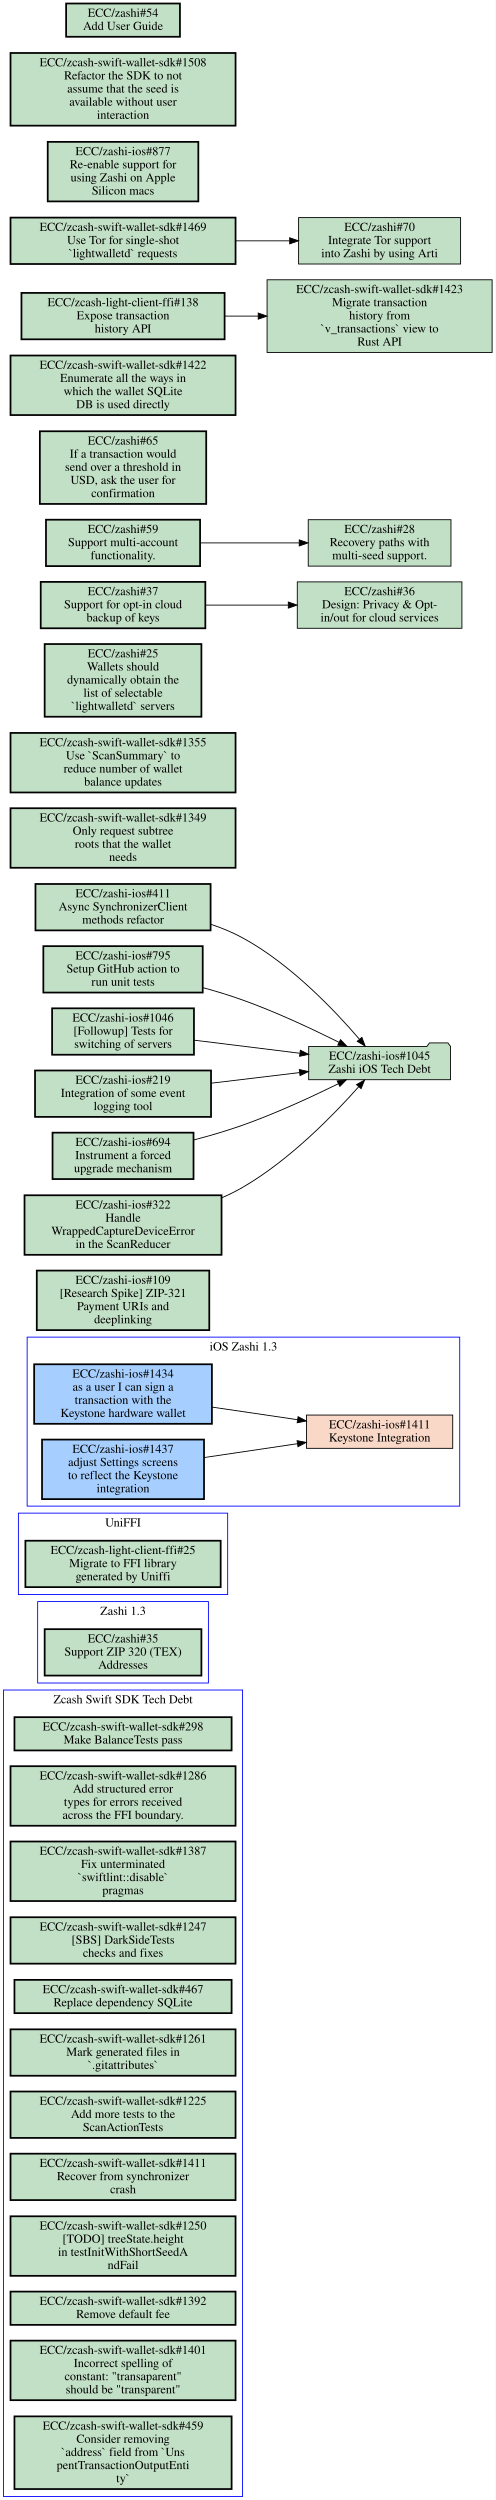
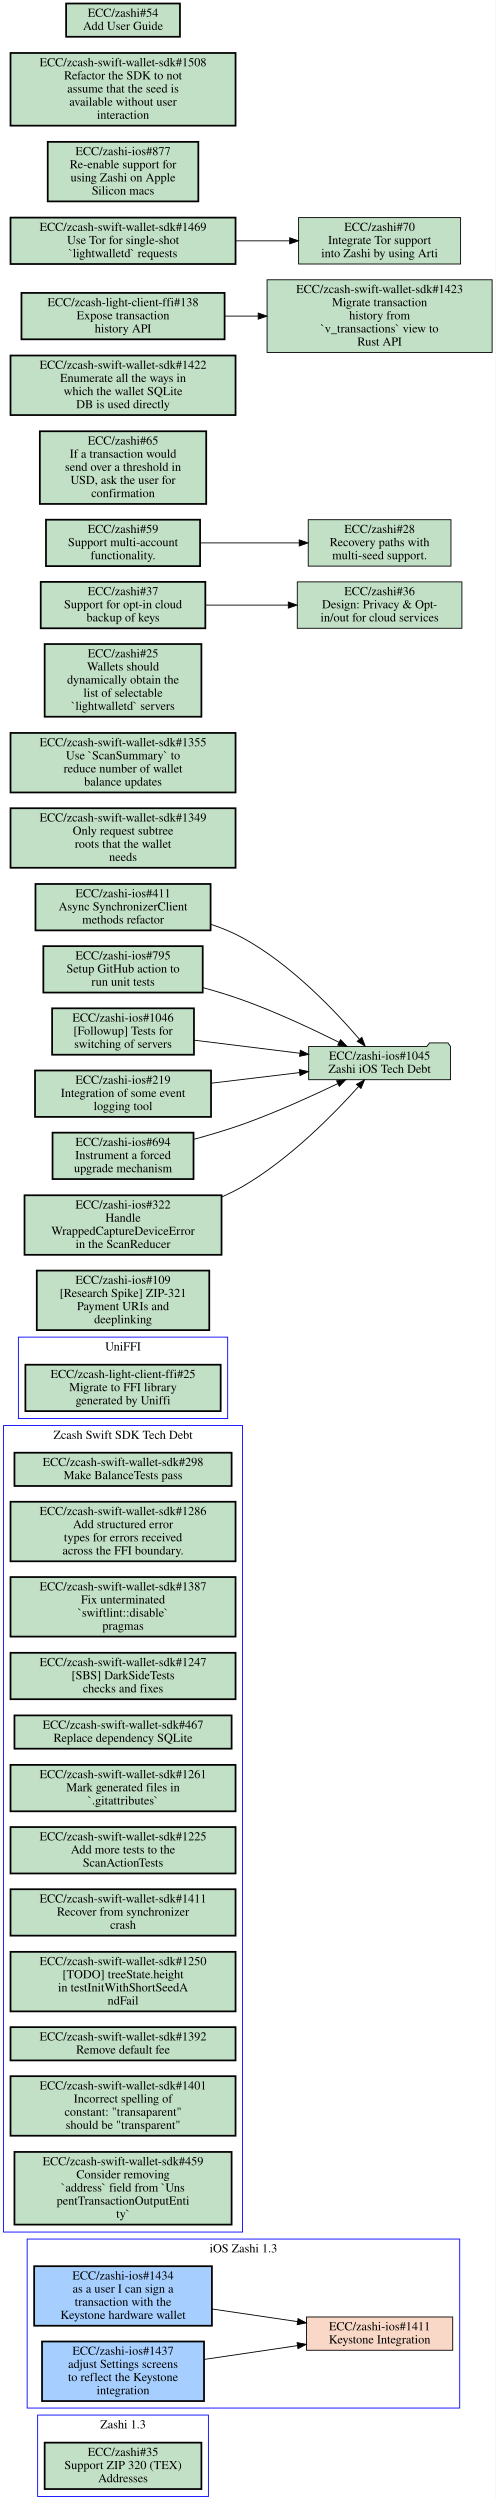
<svg xmlns="http://www.w3.org/2000/svg" xmlns:xlink="http://www.w3.org/1999/xlink" width="566pt" height="2855pt" viewBox="0.00 0.00 566.00 2855.00">
  <g id="graph0" class="graph" transform="scale(1 1) rotate(0) translate(4 2851)">
    <polygon fill="white" stroke="transparent" points="-4,4 -4,-2851 562,-2851 562,4 -4,4" />
    <g id="clust1" class="cluster">
-       <polygon fill="none" stroke="blue" points="0,0 0,-921 273,-921 273,0 0,0" />
-       <text text-anchor="middle" x="136.5" y="-905.8" font-family="Times,serif" font-size="14.00">Zcash Swift SDK Tech Debt</text>
+       <polygon fill="none" stroke="blue" points="0,-302 0,-1223 273,-1223 273,-302 0,-302" />
+       <text text-anchor="middle" x="136.5" y="-1207.8" font-family="Times,serif" font-size="14.00">Zcash Swift SDK Tech Debt</text>
    </g>
    <g id="clust2" class="cluster">
-       <polygon fill="none" stroke="blue" points="27,-1131 27,-1324 521,-1324 521,-1131 27,-1131" />
-       <text text-anchor="middle" x="274" y="-1308.8" font-family="Times,serif" font-size="14.00">iOS Zashi 1.3</text>
+       <polygon fill="none" stroke="blue" points="27,-101 27,-294 521,-294 521,-101 27,-101" />
+       <text text-anchor="middle" x="274" y="-278.8" font-family="Times,serif" font-size="14.00">iOS Zashi 1.3</text>
    </g>
    <g id="clust3" class="cluster">
-       <polygon fill="none" stroke="blue" points="17,-1030 17,-1123 256,-1123 256,-1030 17,-1030" />
-       <text text-anchor="middle" x="136.5" y="-1107.8" font-family="Times,serif" font-size="14.00">UniFFI</text>
+       <polygon fill="none" stroke="blue" points="39,0 39,-93 234,-93 234,0 39,0" />
+       <text text-anchor="middle" x="136.5" y="-77.8" font-family="Times,serif" font-size="14.00">Zashi 1.3</text>
    </g>
    <g id="clust4" class="cluster">
-       <polygon fill="none" stroke="blue" points="39,-929 39,-1022 234,-1022 234,-929 39,-929" />
-       <text text-anchor="middle" x="136.5" y="-1006.8" font-family="Times,serif" font-size="14.00">Zashi 1.3</text>
+       <polygon fill="none" stroke="blue" points="17,-1231 17,-1324 256,-1324 256,-1231 17,-1231" />
+       <text text-anchor="middle" x="136.5" y="-1308.8" font-family="Times,serif" font-size="14.00">UniFFI</text>
    </g>
    <g id="node1" class="node open">
      <g id="a_node1">
        <a xlink:href="https://github.com/Electric-Coin-Company/zcash-swift-wallet-sdk/issues/298" xlink:title="ECC/zcash-swift-wallet-sdk#298&#10;Make BalanceTests pass" target="_blank">
-           <polygon fill="#c2e0c6" stroke="black" stroke-width="2" points="260.5,-890 12.5,-890 12.5,-852 260.5,-852 260.5,-890" />
-           <text text-anchor="middle" x="136.5" y="-874.8" font-family="Times,serif" font-size="14.00">ECC/zcash-swift-wallet-sdk#298</text>
-           <text text-anchor="middle" x="136.5" y="-859.8" font-family="Times,serif" font-size="14.00">Make BalanceTests pass</text>
+           <polygon fill="#c2e0c6" stroke="black" stroke-width="2" points="260.5,-1192 12.5,-1192 12.5,-1154 260.5,-1154 260.5,-1192" />
+           <text text-anchor="middle" x="136.5" y="-1176.8" font-family="Times,serif" font-size="14.00">ECC/zcash-swift-wallet-sdk#298</text>
+           <text text-anchor="middle" x="136.5" y="-1161.8" font-family="Times,serif" font-size="14.00">Make BalanceTests pass</text>
        </a>
      </g>
    </g>
    <g id="node2" class="node open">
      <g id="a_node2">
        <a xlink:href="https://github.com/Electric-Coin-Company/zcash-swift-wallet-sdk/issues/1286" xlink:title="ECC/zcash-swift-wallet-sdk#1286&#10;Add structured error&#10;types for errors received&#10;across the FFI boundary." target="_blank">
-           <polygon fill="#c2e0c6" stroke="black" stroke-width="2" points="265,-834 8,-834 8,-766 265,-766 265,-834" />
-           <text text-anchor="middle" x="136.5" y="-818.8" font-family="Times,serif" font-size="14.00">ECC/zcash-swift-wallet-sdk#1286</text>
-           <text text-anchor="middle" x="136.5" y="-803.8" font-family="Times,serif" font-size="14.00">Add structured error</text>
-           <text text-anchor="middle" x="136.5" y="-788.8" font-family="Times,serif" font-size="14.00">types for errors received</text>
-           <text text-anchor="middle" x="136.5" y="-773.8" font-family="Times,serif" font-size="14.00">across the FFI boundary.</text>
+           <polygon fill="#c2e0c6" stroke="black" stroke-width="2" points="265,-1136 8,-1136 8,-1068 265,-1068 265,-1136" />
+           <text text-anchor="middle" x="136.5" y="-1120.8" font-family="Times,serif" font-size="14.00">ECC/zcash-swift-wallet-sdk#1286</text>
+           <text text-anchor="middle" x="136.5" y="-1105.8" font-family="Times,serif" font-size="14.00">Add structured error</text>
+           <text text-anchor="middle" x="136.5" y="-1090.8" font-family="Times,serif" font-size="14.00">types for errors received</text>
+           <text text-anchor="middle" x="136.5" y="-1075.8" font-family="Times,serif" font-size="14.00">across the FFI boundary.</text>
        </a>
      </g>
    </g>
    <g id="node3" class="node open">
      <g id="a_node3">
        <a xlink:href="https://github.com/Electric-Coin-Company/zcash-swift-wallet-sdk/issues/1387" xlink:title="ECC/zcash-swift-wallet-sdk#1387&#10;Fix unterminated&#10;`swiftlint::disable`&#10;pragmas" target="_blank">
-           <polygon fill="#c2e0c6" stroke="black" stroke-width="2" points="265,-748 8,-748 8,-680 265,-680 265,-748" />
-           <text text-anchor="middle" x="136.5" y="-732.8" font-family="Times,serif" font-size="14.00">ECC/zcash-swift-wallet-sdk#1387</text>
-           <text text-anchor="middle" x="136.5" y="-717.8" font-family="Times,serif" font-size="14.00">Fix unterminated</text>
-           <text text-anchor="middle" x="136.5" y="-702.8" font-family="Times,serif" font-size="14.00">`swiftlint::disable`</text>
-           <text text-anchor="middle" x="136.5" y="-687.8" font-family="Times,serif" font-size="14.00">pragmas</text>
+           <polygon fill="#c2e0c6" stroke="black" stroke-width="2" points="265,-1050 8,-1050 8,-982 265,-982 265,-1050" />
+           <text text-anchor="middle" x="136.5" y="-1034.8" font-family="Times,serif" font-size="14.00">ECC/zcash-swift-wallet-sdk#1387</text>
+           <text text-anchor="middle" x="136.5" y="-1019.8" font-family="Times,serif" font-size="14.00">Fix unterminated</text>
+           <text text-anchor="middle" x="136.5" y="-1004.8" font-family="Times,serif" font-size="14.00">`swiftlint::disable`</text>
+           <text text-anchor="middle" x="136.5" y="-989.8" font-family="Times,serif" font-size="14.00">pragmas</text>
        </a>
      </g>
    </g>
    <g id="node4" class="node open">
      <g id="a_node4">
        <a xlink:href="https://github.com/Electric-Coin-Company/zcash-swift-wallet-sdk/issues/1247" xlink:title="ECC/zcash-swift-wallet-sdk#1247&#10;[SBS] DarkSideTests&#10;checks and fixes" target="_blank">
-           <polygon fill="#c2e0c6" stroke="black" stroke-width="2" points="265,-661.5 8,-661.5 8,-608.5 265,-608.5 265,-661.5" />
-           <text text-anchor="middle" x="136.5" y="-646.3" font-family="Times,serif" font-size="14.00">ECC/zcash-swift-wallet-sdk#1247</text>
-           <text text-anchor="middle" x="136.5" y="-631.3" font-family="Times,serif" font-size="14.00">[SBS] DarkSideTests</text>
-           <text text-anchor="middle" x="136.5" y="-616.3" font-family="Times,serif" font-size="14.00">checks and fixes</text>
+           <polygon fill="#c2e0c6" stroke="black" stroke-width="2" points="265,-963.5 8,-963.5 8,-910.5 265,-910.5 265,-963.5" />
+           <text text-anchor="middle" x="136.5" y="-948.3" font-family="Times,serif" font-size="14.00">ECC/zcash-swift-wallet-sdk#1247</text>
+           <text text-anchor="middle" x="136.5" y="-933.3" font-family="Times,serif" font-size="14.00">[SBS] DarkSideTests</text>
+           <text text-anchor="middle" x="136.5" y="-918.3" font-family="Times,serif" font-size="14.00">checks and fixes</text>
        </a>
      </g>
    </g>
    <g id="node5" class="node open">
      <g id="a_node5">
        <a xlink:href="https://github.com/Electric-Coin-Company/zcash-swift-wallet-sdk/issues/467" xlink:title="ECC/zcash-swift-wallet-sdk#467&#10;Replace dependency SQLite" target="_blank">
-           <polygon fill="#c2e0c6" stroke="black" stroke-width="2" points="260.5,-590 12.5,-590 12.5,-552 260.5,-552 260.5,-590" />
-           <text text-anchor="middle" x="136.5" y="-574.8" font-family="Times,serif" font-size="14.00">ECC/zcash-swift-wallet-sdk#467</text>
-           <text text-anchor="middle" x="136.5" y="-559.8" font-family="Times,serif" font-size="14.00">Replace dependency SQLite</text>
+           <polygon fill="#c2e0c6" stroke="black" stroke-width="2" points="260.5,-892 12.5,-892 12.5,-854 260.5,-854 260.5,-892" />
+           <text text-anchor="middle" x="136.5" y="-876.8" font-family="Times,serif" font-size="14.00">ECC/zcash-swift-wallet-sdk#467</text>
+           <text text-anchor="middle" x="136.5" y="-861.8" font-family="Times,serif" font-size="14.00">Replace dependency SQLite</text>
        </a>
      </g>
    </g>
    <g id="node6" class="node open">
      <g id="a_node6">
        <a xlink:href="https://github.com/Electric-Coin-Company/zcash-swift-wallet-sdk/issues/1261" xlink:title="ECC/zcash-swift-wallet-sdk#1261&#10;Mark generated files in&#10;`.gitattributes`" target="_blank">
-           <polygon fill="#c2e0c6" stroke="black" stroke-width="2" points="265,-533.5 8,-533.5 8,-480.5 265,-480.5 265,-533.5" />
-           <text text-anchor="middle" x="136.5" y="-518.3" font-family="Times,serif" font-size="14.00">ECC/zcash-swift-wallet-sdk#1261</text>
-           <text text-anchor="middle" x="136.5" y="-503.3" font-family="Times,serif" font-size="14.00">Mark generated files in</text>
-           <text text-anchor="middle" x="136.5" y="-488.3" font-family="Times,serif" font-size="14.00">`.gitattributes`</text>
+           <polygon fill="#c2e0c6" stroke="black" stroke-width="2" points="265,-835.5 8,-835.5 8,-782.5 265,-782.5 265,-835.5" />
+           <text text-anchor="middle" x="136.5" y="-820.3" font-family="Times,serif" font-size="14.00">ECC/zcash-swift-wallet-sdk#1261</text>
+           <text text-anchor="middle" x="136.5" y="-805.3" font-family="Times,serif" font-size="14.00">Mark generated files in</text>
+           <text text-anchor="middle" x="136.5" y="-790.3" font-family="Times,serif" font-size="14.00">`.gitattributes`</text>
        </a>
      </g>
    </g>
    <g id="node7" class="node open">
      <g id="a_node7">
        <a xlink:href="https://github.com/Electric-Coin-Company/zcash-swift-wallet-sdk/issues/1225" xlink:title="ECC/zcash-swift-wallet-sdk#1225&#10;Add more tests to the&#10;ScanActionTests" target="_blank">
-           <polygon fill="#c2e0c6" stroke="black" stroke-width="2" points="265,-462.5 8,-462.5 8,-409.5 265,-409.5 265,-462.5" />
-           <text text-anchor="middle" x="136.5" y="-447.3" font-family="Times,serif" font-size="14.00">ECC/zcash-swift-wallet-sdk#1225</text>
-           <text text-anchor="middle" x="136.5" y="-432.3" font-family="Times,serif" font-size="14.00">Add more tests to the</text>
-           <text text-anchor="middle" x="136.5" y="-417.3" font-family="Times,serif" font-size="14.00">ScanActionTests</text>
+           <polygon fill="#c2e0c6" stroke="black" stroke-width="2" points="265,-764.5 8,-764.5 8,-711.5 265,-711.5 265,-764.5" />
+           <text text-anchor="middle" x="136.5" y="-749.3" font-family="Times,serif" font-size="14.00">ECC/zcash-swift-wallet-sdk#1225</text>
+           <text text-anchor="middle" x="136.5" y="-734.3" font-family="Times,serif" font-size="14.00">Add more tests to the</text>
+           <text text-anchor="middle" x="136.5" y="-719.3" font-family="Times,serif" font-size="14.00">ScanActionTests</text>
        </a>
      </g>
    </g>
    <g id="node8" class="node open">
      <g id="a_node8">
        <a xlink:href="https://github.com/Electric-Coin-Company/zcash-swift-wallet-sdk/issues/1411" xlink:title="ECC/zcash-swift-wallet-sdk#1411&#10;Recover from synchronizer&#10;crash" target="_blank">
-           <polygon fill="#c2e0c6" stroke="black" stroke-width="2" points="265,-391.5 8,-391.5 8,-338.5 265,-338.5 265,-391.5" />
-           <text text-anchor="middle" x="136.5" y="-376.3" font-family="Times,serif" font-size="14.00">ECC/zcash-swift-wallet-sdk#1411</text>
-           <text text-anchor="middle" x="136.5" y="-361.3" font-family="Times,serif" font-size="14.00">Recover from synchronizer</text>
-           <text text-anchor="middle" x="136.5" y="-346.3" font-family="Times,serif" font-size="14.00">crash</text>
+           <polygon fill="#c2e0c6" stroke="black" stroke-width="2" points="265,-693.5 8,-693.5 8,-640.5 265,-640.5 265,-693.5" />
+           <text text-anchor="middle" x="136.5" y="-678.3" font-family="Times,serif" font-size="14.00">ECC/zcash-swift-wallet-sdk#1411</text>
+           <text text-anchor="middle" x="136.5" y="-663.3" font-family="Times,serif" font-size="14.00">Recover from synchronizer</text>
+           <text text-anchor="middle" x="136.5" y="-648.3" font-family="Times,serif" font-size="14.00">crash</text>
        </a>
      </g>
    </g>
    <g id="node9" class="node open">
      <g id="a_node9">
        <a xlink:href="https://github.com/Electric-Coin-Company/zcash-swift-wallet-sdk/issues/1250" xlink:title="ECC/zcash-swift-wallet-sdk#1250&#10;[TODO] treeState.height&#10;in testInitWithShortSeedA&#10;ndFail" target="_blank">
-           <polygon fill="#c2e0c6" stroke="black" stroke-width="2" points="265,-320 8,-320 8,-252 265,-252 265,-320" />
-           <text text-anchor="middle" x="136.5" y="-304.8" font-family="Times,serif" font-size="14.00">ECC/zcash-swift-wallet-sdk#1250</text>
-           <text text-anchor="middle" x="136.5" y="-289.8" font-family="Times,serif" font-size="14.00">[TODO] treeState.height</text>
-           <text text-anchor="middle" x="136.5" y="-274.8" font-family="Times,serif" font-size="14.00">in testInitWithShortSeedA</text>
-           <text text-anchor="middle" x="136.5" y="-259.8" font-family="Times,serif" font-size="14.00">ndFail</text>
+           <polygon fill="#c2e0c6" stroke="black" stroke-width="2" points="265,-622 8,-622 8,-554 265,-554 265,-622" />
+           <text text-anchor="middle" x="136.5" y="-606.8" font-family="Times,serif" font-size="14.00">ECC/zcash-swift-wallet-sdk#1250</text>
+           <text text-anchor="middle" x="136.5" y="-591.8" font-family="Times,serif" font-size="14.00">[TODO] treeState.height</text>
+           <text text-anchor="middle" x="136.5" y="-576.8" font-family="Times,serif" font-size="14.00">in testInitWithShortSeedA</text>
+           <text text-anchor="middle" x="136.5" y="-561.8" font-family="Times,serif" font-size="14.00">ndFail</text>
        </a>
      </g>
    </g>
    <g id="node10" class="node open">
      <g id="a_node10">
        <a xlink:href="https://github.com/Electric-Coin-Company/zcash-swift-wallet-sdk/issues/1392" xlink:title="ECC/zcash-swift-wallet-sdk#1392&#10;Remove default fee" target="_blank">
-           <polygon fill="#c2e0c6" stroke="black" stroke-width="2" points="265,-234 8,-234 8,-196 265,-196 265,-234" />
-           <text text-anchor="middle" x="136.5" y="-218.8" font-family="Times,serif" font-size="14.00">ECC/zcash-swift-wallet-sdk#1392</text>
-           <text text-anchor="middle" x="136.5" y="-203.8" font-family="Times,serif" font-size="14.00">Remove default fee</text>
+           <polygon fill="#c2e0c6" stroke="black" stroke-width="2" points="265,-536 8,-536 8,-498 265,-498 265,-536" />
+           <text text-anchor="middle" x="136.5" y="-520.8" font-family="Times,serif" font-size="14.00">ECC/zcash-swift-wallet-sdk#1392</text>
+           <text text-anchor="middle" x="136.5" y="-505.8" font-family="Times,serif" font-size="14.00">Remove default fee</text>
        </a>
      </g>
    </g>
    <g id="node11" class="node open">
      <g id="a_node11">
        <a xlink:href="https://github.com/Electric-Coin-Company/zcash-swift-wallet-sdk/issues/1401" xlink:title="ECC/zcash-swift-wallet-sdk#1401&#10;Incorrect spelling of&#10;constant: &quot;transaparent&quot;&#10;should be &quot;transparent&quot;" target="_blank">
-           <polygon fill="#c2e0c6" stroke="black" stroke-width="2" points="265,-178 8,-178 8,-110 265,-110 265,-178" />
-           <text text-anchor="middle" x="136.5" y="-162.8" font-family="Times,serif" font-size="14.00">ECC/zcash-swift-wallet-sdk#1401</text>
-           <text text-anchor="middle" x="136.5" y="-147.8" font-family="Times,serif" font-size="14.00">Incorrect spelling of</text>
-           <text text-anchor="middle" x="136.5" y="-132.8" font-family="Times,serif" font-size="14.00">constant: "transaparent"</text>
-           <text text-anchor="middle" x="136.5" y="-117.8" font-family="Times,serif" font-size="14.00">should be "transparent"</text>
+           <polygon fill="#c2e0c6" stroke="black" stroke-width="2" points="265,-480 8,-480 8,-412 265,-412 265,-480" />
+           <text text-anchor="middle" x="136.5" y="-464.8" font-family="Times,serif" font-size="14.00">ECC/zcash-swift-wallet-sdk#1401</text>
+           <text text-anchor="middle" x="136.5" y="-449.8" font-family="Times,serif" font-size="14.00">Incorrect spelling of</text>
+           <text text-anchor="middle" x="136.5" y="-434.8" font-family="Times,serif" font-size="14.00">constant: "transaparent"</text>
+           <text text-anchor="middle" x="136.5" y="-419.8" font-family="Times,serif" font-size="14.00">should be "transparent"</text>
        </a>
      </g>
    </g>
    <g id="node12" class="node open">
      <g id="a_node12">
        <a xlink:href="https://github.com/Electric-Coin-Company/zcash-swift-wallet-sdk/issues/459" xlink:title="ECC/zcash-swift-wallet-sdk#459&#10;Consider removing&#10;`address` field from `Uns&#10;pentTransactionOutputEnti&#10;ty`" target="_blank">
-           <polygon fill="#c2e0c6" stroke="black" stroke-width="2" points="260.5,-91.5 12.5,-91.5 12.5,-8.5 260.5,-8.5 260.5,-91.5" />
-           <text text-anchor="middle" x="136.5" y="-76.3" font-family="Times,serif" font-size="14.00">ECC/zcash-swift-wallet-sdk#459</text>
-           <text text-anchor="middle" x="136.5" y="-61.3" font-family="Times,serif" font-size="14.00">Consider removing</text>
-           <text text-anchor="middle" x="136.5" y="-46.3" font-family="Times,serif" font-size="14.00">`address` field from `Uns</text>
-           <text text-anchor="middle" x="136.5" y="-31.3" font-family="Times,serif" font-size="14.00">pentTransactionOutputEnti</text>
-           <text text-anchor="middle" x="136.5" y="-16.3" font-family="Times,serif" font-size="14.00">ty`</text>
+           <polygon fill="#c2e0c6" stroke="black" stroke-width="2" points="260.5,-393.5 12.5,-393.5 12.5,-310.5 260.5,-310.5 260.5,-393.5" />
+           <text text-anchor="middle" x="136.5" y="-378.3" font-family="Times,serif" font-size="14.00">ECC/zcash-swift-wallet-sdk#459</text>
+           <text text-anchor="middle" x="136.5" y="-363.3" font-family="Times,serif" font-size="14.00">Consider removing</text>
+           <text text-anchor="middle" x="136.5" y="-348.3" font-family="Times,serif" font-size="14.00">`address` field from `Uns</text>
+           <text text-anchor="middle" x="136.5" y="-333.3" font-family="Times,serif" font-size="14.00">pentTransactionOutputEnti</text>
+           <text text-anchor="middle" x="136.5" y="-318.3" font-family="Times,serif" font-size="14.00">ty`</text>
        </a>
      </g>
    </g>
    <g id="node13" class="node closed">
      <g id="a_node13">
        <a xlink:href="https://github.com/Electric-Coin-Company/zashi-ios/issues/1411" xlink:title="ECC/zashi-ios#1411&#10;Keystone Integration" target="_blank">
-           <polygon fill="#fad8c7" stroke="black" points="513,-1235 346,-1235 346,-1197 513,-1197 513,-1235" />
-           <text text-anchor="middle" x="429.5" y="-1219.8" font-family="Times,serif" font-size="14.00">ECC/zashi-ios#1411</text>
-           <text text-anchor="middle" x="429.5" y="-1204.8" font-family="Times,serif" font-size="14.00">Keystone Integration</text>
+           <polygon fill="#fad8c7" stroke="black" points="513,-205 346,-205 346,-167 513,-167 513,-205" />
+           <text text-anchor="middle" x="429.5" y="-189.8" font-family="Times,serif" font-size="14.00">ECC/zashi-ios#1411</text>
+           <text text-anchor="middle" x="429.5" y="-174.8" font-family="Times,serif" font-size="14.00">Keystone Integration</text>
        </a>
      </g>
    </g>
    <g id="node14" class="node committed">
      <g id="a_node14">
        <a xlink:href="https://github.com/Electric-Coin-Company/zashi-ios/issues/1434" xlink:title="ECC/zashi-ios#1434&#10;as a user I can sign a&#10;transaction with the&#10;Keystone hardware wallet" target="_blank">
-           <polygon fill="#a6cfff" stroke="black" stroke-width="2" points="238,-1293 35,-1293 35,-1225 238,-1225 238,-1293" />
-           <text text-anchor="middle" x="136.5" y="-1277.8" font-family="Times,serif" font-size="14.00">ECC/zashi-ios#1434</text>
-           <text text-anchor="middle" x="136.5" y="-1262.8" font-family="Times,serif" font-size="14.00">as a user I can sign a</text>
-           <text text-anchor="middle" x="136.5" y="-1247.8" font-family="Times,serif" font-size="14.00">transaction with the</text>
-           <text text-anchor="middle" x="136.5" y="-1232.8" font-family="Times,serif" font-size="14.00">Keystone hardware wallet</text>
+           <polygon fill="#a6cfff" stroke="black" stroke-width="2" points="238,-263 35,-263 35,-195 238,-195 238,-263" />
+           <text text-anchor="middle" x="136.5" y="-247.8" font-family="Times,serif" font-size="14.00">ECC/zashi-ios#1434</text>
+           <text text-anchor="middle" x="136.5" y="-232.8" font-family="Times,serif" font-size="14.00">as a user I can sign a</text>
+           <text text-anchor="middle" x="136.5" y="-217.8" font-family="Times,serif" font-size="14.00">transaction with the</text>
+           <text text-anchor="middle" x="136.5" y="-202.8" font-family="Times,serif" font-size="14.00">Keystone hardware wallet</text>
        </a>
      </g>
    </g>
    <g id="edge1" class="edge">
-       <path fill="none" stroke="black" d="M238.05,-1244.1C269.78,-1239.5 304.66,-1234.3 335.81,-1229.7" />
-       <polygon fill="black" stroke="black" points="336.41,-1233.15 345.78,-1228.2 335.37,-1226.23 336.41,-1233.15" />
+       <path fill="none" stroke="black" d="M238.05,-214.14C269.78,-209.45 304.66,-204.3 335.81,-199.7" />
+       <polygon fill="black" stroke="black" points="336.4,-203.15 345.78,-198.22 335.37,-196.23 336.4,-203.15" />
    </g>
    <g id="node15" class="node committed">
      <g id="a_node15">
        <a xlink:href="https://github.com/Electric-Coin-Company/zashi-ios/issues/1437" xlink:title="ECC/zashi-ios#1437&#10;adjust Settings screens&#10;to reflect the Keystone&#10;integration" target="_blank">
-           <polygon fill="#a6cfff" stroke="black" stroke-width="2" points="229,-1207 44,-1207 44,-1139 229,-1139 229,-1207" />
-           <text text-anchor="middle" x="136.5" y="-1191.8" font-family="Times,serif" font-size="14.00">ECC/zashi-ios#1437</text>
-           <text text-anchor="middle" x="136.5" y="-1176.8" font-family="Times,serif" font-size="14.00">adjust Settings screens</text>
-           <text text-anchor="middle" x="136.5" y="-1161.8" font-family="Times,serif" font-size="14.00">to reflect the Keystone</text>
-           <text text-anchor="middle" x="136.5" y="-1146.8" font-family="Times,serif" font-size="14.00">integration</text>
+           <polygon fill="#a6cfff" stroke="black" stroke-width="2" points="229,-177 44,-177 44,-109 229,-109 229,-177" />
+           <text text-anchor="middle" x="136.5" y="-161.8" font-family="Times,serif" font-size="14.00">ECC/zashi-ios#1437</text>
+           <text text-anchor="middle" x="136.5" y="-146.8" font-family="Times,serif" font-size="14.00">adjust Settings screens</text>
+           <text text-anchor="middle" x="136.5" y="-131.8" font-family="Times,serif" font-size="14.00">to reflect the Keystone</text>
+           <text text-anchor="middle" x="136.5" y="-116.8" font-family="Times,serif" font-size="14.00">integration</text>
        </a>
      </g>
    </g>
    <g id="edge2" class="edge">
-       <path fill="none" stroke="black" d="M229.17,-1186.5C263.14,-1191.6 301.66,-1197.3 335.72,-1202.3" />
-       <polygon fill="black" stroke="black" points="335.26,-1205.77 345.67,-1203.8 336.3,-1198.85 335.26,-1205.77" />
+       <path fill="none" stroke="black" d="M229.17,-156.55C263.14,-161.57 301.66,-167.26 335.72,-172.29" />
+       <polygon fill="black" stroke="black" points="335.27,-175.76 345.67,-173.76 336.29,-168.84 335.27,-175.76" />
    </g>
    <g id="node16" class="node open">
      <g id="a_node16">
-         <a xlink:href="https://github.com/Electric-Coin-Company/zcash-light-client-ffi/issues/25" xlink:title="ECC/zcash-light-client-ffi#25&#10;Migrate to FFI library&#10;generated by Uniffi" target="_blank">
-           <polygon fill="#c2e0c6" stroke="black" stroke-width="2" points="248,-1091.5 25,-1091.5 25,-1038.5 248,-1038.5 248,-1091.5" />
-           <text text-anchor="middle" x="136.5" y="-1076.3" font-family="Times,serif" font-size="14.00">ECC/zcash-light-client-ffi#25</text>
-           <text text-anchor="middle" x="136.5" y="-1061.3" font-family="Times,serif" font-size="14.00">Migrate to FFI library</text>
-           <text text-anchor="middle" x="136.5" y="-1046.3" font-family="Times,serif" font-size="14.00">generated by Uniffi</text>
+         <a xlink:href="https://github.com/Electric-Coin-Company/zashi/issues/35" xlink:title="ECC/zashi#35&#10;Support ZIP 320 (TEX)&#10;Addresses" target="_blank">
+           <polygon fill="#c2e0c6" stroke="black" stroke-width="2" points="226,-61.5 47,-61.5 47,-8.5 226,-8.5 226,-61.5" />
+           <text text-anchor="middle" x="136.5" y="-46.3" font-family="Times,serif" font-size="14.00">ECC/zashi#35</text>
+           <text text-anchor="middle" x="136.5" y="-31.3" font-family="Times,serif" font-size="14.00">Support ZIP 320 (TEX)</text>
+           <text text-anchor="middle" x="136.5" y="-16.3" font-family="Times,serif" font-size="14.00">Addresses</text>
        </a>
      </g>
    </g>
    <g id="node17" class="node open">
      <g id="a_node17">
-         <a xlink:href="https://github.com/Electric-Coin-Company/zashi/issues/35" xlink:title="ECC/zashi#35&#10;Support ZIP 320 (TEX)&#10;Addresses" target="_blank">
-           <polygon fill="#c2e0c6" stroke="black" stroke-width="2" points="226,-990.5 47,-990.5 47,-937.5 226,-937.5 226,-990.5" />
-           <text text-anchor="middle" x="136.5" y="-975.3" font-family="Times,serif" font-size="14.00">ECC/zashi#35</text>
-           <text text-anchor="middle" x="136.5" y="-960.3" font-family="Times,serif" font-size="14.00">Support ZIP 320 (TEX)</text>
-           <text text-anchor="middle" x="136.5" y="-945.3" font-family="Times,serif" font-size="14.00">Addresses</text>
+         <a xlink:href="https://github.com/Electric-Coin-Company/zcash-light-client-ffi/issues/25" xlink:title="ECC/zcash-light-client-ffi#25&#10;Migrate to FFI library&#10;generated by Uniffi" target="_blank">
+           <polygon fill="#c2e0c6" stroke="black" stroke-width="2" points="248,-1292.5 25,-1292.5 25,-1239.5 248,-1239.5 248,-1292.5" />
+           <text text-anchor="middle" x="136.5" y="-1277.3" font-family="Times,serif" font-size="14.00">ECC/zcash-light-client-ffi#25</text>
+           <text text-anchor="middle" x="136.5" y="-1262.3" font-family="Times,serif" font-size="14.00">Migrate to FFI library</text>
+           <text text-anchor="middle" x="136.5" y="-1247.3" font-family="Times,serif" font-size="14.00">generated by Uniffi</text>
        </a>
      </g>
    </g>
    <g id="node18" class="node open">
      <g id="a_node18">
        <a xlink:href="https://github.com/Electric-Coin-Company/zashi-ios/issues/109" xlink:title="ECC/zashi-ios#109&#10;[Research Spike] ZIP-321&#10;Payment URIs and&#10;deeplinking" target="_blank">
          <polygon fill="#c2e0c6" stroke="black" stroke-width="2" points="235,-1400 38,-1400 38,-1332 235,-1332 235,-1400" />
          <text text-anchor="middle" x="136.5" y="-1384.8" font-family="Times,serif" font-size="14.00">ECC/zashi-ios#109</text>
          <text text-anchor="middle" x="136.5" y="-1369.8" font-family="Times,serif" font-size="14.00">[Research Spike] ZIP-321</text>
          <text text-anchor="middle" x="136.5" y="-1354.8" font-family="Times,serif" font-size="14.00">Payment URIs and</text>
          <text text-anchor="middle" x="136.5" y="-1339.8" font-family="Times,serif" font-size="14.00">deeplinking</text>
        </a>
      </g>
    </g>
    <g id="node19" class="node open">
      <g id="a_node19">
        <a xlink:href="https://github.com/Electric-Coin-Company/zashi-ios/issues/411" xlink:title="ECC/zashi-ios#411&#10;Async SynchronizerClient&#10;methods refactor" target="_blank">
          <polygon fill="#c2e0c6" stroke="black" stroke-width="2" points="236.5,-1841.5 36.5,-1841.5 36.5,-1788.5 236.5,-1788.5 236.5,-1841.5" />
          <text text-anchor="middle" x="136.5" y="-1826.3" font-family="Times,serif" font-size="14.00">ECC/zashi-ios#411</text>
          <text text-anchor="middle" x="136.5" y="-1811.3" font-family="Times,serif" font-size="14.00">Async SynchronizerClient</text>
          <text text-anchor="middle" x="136.5" y="-1796.3" font-family="Times,serif" font-size="14.00">methods refactor</text>
        </a>
      </g>
    </g>
    <g id="node20" class="node open">
      <g id="a_node20">
        <a xlink:href="https://github.com/Electric-Coin-Company/zashi-ios/issues/1045" xlink:title="ECC/zashi-ios#1045&#10;Zashi iOS Tech Debt" target="_blank">
          <polygon fill="#c2e0c6" stroke="black" points="510.5,-1656 507.5,-1660 486.5,-1660 483.5,-1656 348.5,-1656 348.5,-1618 510.5,-1618 510.5,-1656" />
          <text text-anchor="middle" x="429.5" y="-1640.8" font-family="Times,serif" font-size="14.00">ECC/zashi-ios#1045</text>
          <text text-anchor="middle" x="429.5" y="-1625.8" font-family="Times,serif" font-size="14.00">Zashi iOS Tech Debt</text>
        </a>
      </g>
    </g>
    <g id="edge3" class="edge">
      <path fill="none" stroke="black" d="M236.64,-1795.5C249.25,-1791.3 261.69,-1786.2 273,-1780 327.95,-1750.1 378.7,-1696.6 406.46,-1664.2" />
      <polygon fill="black" stroke="black" points="409.26,-1666.31 413.01,-1656.4 403.9,-1661.81 409.26,-1666.31" />
    </g>
    <g id="node21" class="node open">
      <g id="a_node21">
        <a xlink:href="https://github.com/Electric-Coin-Company/zashi-ios/issues/795" xlink:title="ECC/zashi-ios#795&#10;Setup GitHub action to&#10;run unit tests" target="_blank">
          <polygon fill="#c2e0c6" stroke="black" stroke-width="2" points="227.5,-1770.5 45.5,-1770.5 45.5,-1717.5 227.5,-1717.5 227.5,-1770.5" />
          <text text-anchor="middle" x="136.5" y="-1755.3" font-family="Times,serif" font-size="14.00">ECC/zashi-ios#795</text>
          <text text-anchor="middle" x="136.5" y="-1740.3" font-family="Times,serif" font-size="14.00">Setup GitHub action to</text>
          <text text-anchor="middle" x="136.5" y="-1725.3" font-family="Times,serif" font-size="14.00">run unit tests</text>
        </a>
      </g>
    </g>
    <g id="edge4" class="edge">
      <path fill="none" stroke="black" d="M227.84,-1723.1C243.06,-1718.9 258.59,-1714.2 273,-1709 311.08,-1695.4 352.57,-1675.9 383.1,-1660.7" />
      <polygon fill="black" stroke="black" points="384.86,-1663.73 392.21,-1656.1 381.71,-1657.48 384.86,-1663.73" />
    </g>
    <g id="node22" class="node open">
      <g id="a_node22">
        <a xlink:href="https://github.com/Electric-Coin-Company/zcash-swift-wallet-sdk/issues/1349" xlink:title="ECC/zcash-swift-wallet-sdk#1349&#10;Only request subtree&#10;roots that the wallet&#10;needs" target="_blank">
          <polygon fill="#c2e0c6" stroke="black" stroke-width="2" points="265,-1928 8,-1928 8,-1860 265,-1860 265,-1928" />
          <text text-anchor="middle" x="136.5" y="-1912.8" font-family="Times,serif" font-size="14.00">ECC/zcash-swift-wallet-sdk#1349</text>
          <text text-anchor="middle" x="136.5" y="-1897.8" font-family="Times,serif" font-size="14.00">Only request subtree</text>
          <text text-anchor="middle" x="136.5" y="-1882.8" font-family="Times,serif" font-size="14.00">roots that the wallet</text>
          <text text-anchor="middle" x="136.5" y="-1867.8" font-family="Times,serif" font-size="14.00">needs</text>
        </a>
      </g>
    </g>
    <g id="node23" class="node open">
      <g id="a_node23">
        <a xlink:href="https://github.com/Electric-Coin-Company/zcash-swift-wallet-sdk/issues/1355" xlink:title="ECC/zcash-swift-wallet-sdk#1355&#10;Use `ScanSummary` to&#10;reduce number of wallet&#10;balance updates" target="_blank">
          <polygon fill="#c2e0c6" stroke="black" stroke-width="2" points="265,-2014 8,-2014 8,-1946 265,-1946 265,-2014" />
          <text text-anchor="middle" x="136.5" y="-1998.8" font-family="Times,serif" font-size="14.00">ECC/zcash-swift-wallet-sdk#1355</text>
          <text text-anchor="middle" x="136.5" y="-1983.8" font-family="Times,serif" font-size="14.00">Use `ScanSummary` to</text>
          <text text-anchor="middle" x="136.5" y="-1968.8" font-family="Times,serif" font-size="14.00">reduce number of wallet</text>
          <text text-anchor="middle" x="136.5" y="-1953.8" font-family="Times,serif" font-size="14.00">balance updates</text>
        </a>
      </g>
    </g>
    <g id="node24" class="node open">
      <g id="a_node24">
        <a xlink:href="https://github.com/Electric-Coin-Company/zashi-ios/issues/1046" xlink:title="ECC/zashi-ios#1046&#10;[Followup] Tests for&#10;switching of servers" target="_blank">
          <polygon fill="#c2e0c6" stroke="black" stroke-width="2" points="217.5,-1699.5 55.5,-1699.5 55.5,-1646.5 217.5,-1646.5 217.5,-1699.5" />
          <text text-anchor="middle" x="136.5" y="-1684.3" font-family="Times,serif" font-size="14.00">ECC/zashi-ios#1046</text>
          <text text-anchor="middle" x="136.5" y="-1669.3" font-family="Times,serif" font-size="14.00">[Followup] Tests for</text>
          <text text-anchor="middle" x="136.5" y="-1654.3" font-family="Times,serif" font-size="14.00">switching of servers</text>
        </a>
      </g>
    </g>
    <g id="edge5" class="edge">
      <path fill="none" stroke="black" d="M217.79,-1663.1C255.16,-1658.4 299.77,-1652.9 338.3,-1648.2" />
      <polygon fill="black" stroke="black" points="338.99,-1651.64 348.47,-1646.9 338.11,-1644.7 338.99,-1651.64" />
    </g>
    <g id="node25" class="node open">
      <g id="a_node25">
        <a xlink:href="https://github.com/Electric-Coin-Company/zashi/issues/25" xlink:title="ECC/zashi#25&#10;Wallets should&#10;dynamically obtain the&#10;list of selectable&#10;`lightwalletd` servers" target="_blank">
          <polygon fill="#c2e0c6" stroke="black" stroke-width="2" points="226,-2115.5 47,-2115.5 47,-2032.5 226,-2032.5 226,-2115.5" />
          <text text-anchor="middle" x="136.5" y="-2100.3" font-family="Times,serif" font-size="14.00">ECC/zashi#25</text>
          <text text-anchor="middle" x="136.5" y="-2085.3" font-family="Times,serif" font-size="14.00">Wallets should</text>
          <text text-anchor="middle" x="136.5" y="-2070.3" font-family="Times,serif" font-size="14.00">dynamically obtain the</text>
          <text text-anchor="middle" x="136.5" y="-2055.3" font-family="Times,serif" font-size="14.00">list of selectable</text>
          <text text-anchor="middle" x="136.5" y="-2040.3" font-family="Times,serif" font-size="14.00">`lightwalletd` servers</text>
        </a>
      </g>
    </g>
    <g id="node26" class="node open">
      <g id="a_node26">
        <a xlink:href="https://github.com/Electric-Coin-Company/zashi/issues/37" xlink:title="ECC/zashi#37&#10;Support for opt-in cloud&#10;backup of keys" target="_blank">
          <polygon fill="#c2e0c6" stroke="black" stroke-width="2" points="230.5,-2186.5 42.5,-2186.5 42.5,-2133.5 230.5,-2133.5 230.5,-2186.5" />
          <text text-anchor="middle" x="136.5" y="-2171.3" font-family="Times,serif" font-size="14.00">ECC/zashi#37</text>
          <text text-anchor="middle" x="136.5" y="-2156.3" font-family="Times,serif" font-size="14.00">Support for opt-in cloud</text>
          <text text-anchor="middle" x="136.5" y="-2141.3" font-family="Times,serif" font-size="14.00">backup of keys</text>
        </a>
      </g>
    </g>
    <g id="node27" class="node open">
      <g id="a_node27">
        <a xlink:href="https://github.com/Electric-Coin-Company/zashi/issues/36" xlink:title="ECC/zashi#36&#10;Design: Privacy &amp; Opt-&#10;in/out for cloud services" target="_blank">
          <polygon fill="#c2e0c6" stroke="black" points="523.5,-2186.5 335.5,-2186.5 335.5,-2133.5 523.5,-2133.5 523.5,-2186.5" />
          <text text-anchor="middle" x="429.5" y="-2171.3" font-family="Times,serif" font-size="14.00">ECC/zashi#36</text>
          <text text-anchor="middle" x="429.5" y="-2156.3" font-family="Times,serif" font-size="14.00">Design: Privacy &amp; Opt-</text>
          <text text-anchor="middle" x="429.5" y="-2141.3" font-family="Times,serif" font-size="14.00">in/out for cloud services</text>
        </a>
      </g>
    </g>
    <g id="edge6" class="edge">
      <path fill="none" stroke="black" d="M230.77,-2160C260.8,-2160 294.24,-2160 324.95,-2160" />
      <polygon fill="black" stroke="black" points="325.25,-2163.5 335.25,-2160 325.25,-2156.5 325.25,-2163.5" />
    </g>
    <g id="node28" class="node open">
      <g id="a_node28">
        <a xlink:href="https://github.com/Electric-Coin-Company/zashi-ios/issues/219" xlink:title="ECC/zashi-ios#219&#10;Integration of some event&#10;logging tool" target="_blank">
          <polygon fill="#c2e0c6" stroke="black" stroke-width="2" points="237,-1628.5 36,-1628.5 36,-1575.5 237,-1575.5 237,-1628.5" />
          <text text-anchor="middle" x="136.5" y="-1613.3" font-family="Times,serif" font-size="14.00">ECC/zashi-ios#219</text>
          <text text-anchor="middle" x="136.5" y="-1598.3" font-family="Times,serif" font-size="14.00">Integration of some event</text>
          <text text-anchor="middle" x="136.5" y="-1583.3" font-family="Times,serif" font-size="14.00">logging tool</text>
        </a>
      </g>
    </g>
    <g id="edge7" class="edge">
      <path fill="none" stroke="black" d="M237.24,-1614C269.9,-1617.9 305.99,-1622.3 337.93,-1626.1" />
      <polygon fill="black" stroke="black" points="337.81,-1629.61 348.15,-1627.3 338.63,-1622.66 337.81,-1629.61" />
    </g>
    <g id="node29" class="node open">
      <g id="a_node29">
        <a xlink:href="https://github.com/Electric-Coin-Company/zashi-ios/issues/694" xlink:title="ECC/zashi-ios#694&#10;Instrument a forced&#10;upgrade mechanism" target="_blank">
          <polygon fill="#c2e0c6" stroke="black" stroke-width="2" points="217,-1557.5 56,-1557.5 56,-1504.5 217,-1504.5 217,-1557.5" />
          <text text-anchor="middle" x="136.5" y="-1542.3" font-family="Times,serif" font-size="14.00">ECC/zashi-ios#694</text>
          <text text-anchor="middle" x="136.5" y="-1527.3" font-family="Times,serif" font-size="14.00">Instrument a forced</text>
          <text text-anchor="middle" x="136.5" y="-1512.3" font-family="Times,serif" font-size="14.00">upgrade mechanism</text>
        </a>
      </g>
    </g>
    <g id="edge8" class="edge">
-       <path fill="none" stroke="black" d="M217.02,-1549.1C235.58,-1553.9 255.14,-1559.7 273,-1566 310.77,-1579.4 351.96,-1598.4 382.45,-1613.4" />
-       <polygon fill="black" stroke="black" points="381.04,-1616.61 391.56,-1617.9 384.14,-1610.33 381.04,-1616.61" />
+       <path fill="none" stroke="black" d="M217.34,-1549.9C235.79,-1554.9 255.22,-1560.7 273,-1567 310.42,-1580.3 351.31,-1598.9 381.77,-1613.5" />
+       <polygon fill="black" stroke="black" points="380.35,-1616.7 390.87,-1618 383.46,-1610.43 380.35,-1616.7" />
    </g>
    <g id="node30" class="node open">
      <g id="a_node30">
        <a xlink:href="https://github.com/Electric-Coin-Company/zashi-ios/issues/322" xlink:title="ECC/zashi-ios#322&#10;Handle&#10;WrappedCaptureDeviceError&#10;in the ScanReducer" target="_blank">
          <polygon fill="#c2e0c6" stroke="black" stroke-width="2" points="249,-1486 24,-1486 24,-1418 249,-1418 249,-1486" />
          <text text-anchor="middle" x="136.5" y="-1470.8" font-family="Times,serif" font-size="14.00">ECC/zashi-ios#322</text>
          <text text-anchor="middle" x="136.5" y="-1455.8" font-family="Times,serif" font-size="14.00">Handle</text>
          <text text-anchor="middle" x="136.5" y="-1440.8" font-family="Times,serif" font-size="14.00">WrappedCaptureDeviceError</text>
          <text text-anchor="middle" x="136.5" y="-1425.8" font-family="Times,serif" font-size="14.00">in the ScanReducer</text>
        </a>
      </g>
    </g>
    <g id="edge9" class="edge">
-       <path fill="none" stroke="black" d="M249.02,-1483C257.32,-1486.6 265.41,-1490.6 273,-1495 326.7,-1526 377.51,-1578.3 405.68,-1610" />
-       <polygon fill="black" stroke="black" points="403.12,-1612.39 412.34,-1617.6 408.38,-1607.77 403.12,-1612.39" />
+       <path fill="none" stroke="black" d="M249.35,-1484.1C257.54,-1487.7 265.51,-1491.7 273,-1496 326.48,-1527 377.36,-1578.8 405.6,-1610.3" />
+       <polygon fill="black" stroke="black" points="403.02,-1612.67 412.29,-1617.8 408.25,-1608.01 403.02,-1612.67" />
    </g>
    <g id="node31" class="node open">
      <g id="a_node31">
        <a xlink:href="https://github.com/Electric-Coin-Company/zashi/issues/59" xlink:title="ECC/zashi#59&#10;Support multi-account&#10;functionality." target="_blank">
          <polygon fill="#c2e0c6" stroke="black" stroke-width="2" points="224.5,-2257.5 48.5,-2257.5 48.5,-2204.5 224.5,-2204.5 224.5,-2257.5" />
          <text text-anchor="middle" x="136.5" y="-2242.3" font-family="Times,serif" font-size="14.00">ECC/zashi#59</text>
          <text text-anchor="middle" x="136.5" y="-2227.3" font-family="Times,serif" font-size="14.00">Support multi-account</text>
          <text text-anchor="middle" x="136.5" y="-2212.3" font-family="Times,serif" font-size="14.00">functionality.</text>
        </a>
      </g>
    </g>
    <g id="node32" class="node open">
      <g id="a_node32">
        <a xlink:href="https://github.com/Electric-Coin-Company/zashi/issues/28" xlink:title="ECC/zashi#28&#10;Recovery paths with&#10;multi-seed support." target="_blank">
          <polygon fill="#c2e0c6" stroke="black" points="511,-2257.5 348,-2257.5 348,-2204.5 511,-2204.5 511,-2257.5" />
          <text text-anchor="middle" x="429.5" y="-2242.3" font-family="Times,serif" font-size="14.00">ECC/zashi#28</text>
          <text text-anchor="middle" x="429.5" y="-2227.3" font-family="Times,serif" font-size="14.00">Recovery paths with</text>
          <text text-anchor="middle" x="429.5" y="-2212.3" font-family="Times,serif" font-size="14.00">multi-seed support.</text>
        </a>
      </g>
    </g>
    <g id="edge10" class="edge">
      <path fill="none" stroke="black" d="M224.81,-2231C260.46,-2231 301.7,-2231 337.71,-2231" />
      <polygon fill="black" stroke="black" points="337.72,-2234.5 347.72,-2231 337.72,-2227.5 337.72,-2234.5" />
    </g>
    <g id="node33" class="node open">
      <g id="a_node33">
        <a xlink:href="https://github.com/Electric-Coin-Company/zashi/issues/65" xlink:title="ECC/zashi#65&#10;If a transaction would&#10;send over a threshold in&#10;USD, ask the user for&#10;confirmation" target="_blank">
          <polygon fill="#c2e0c6" stroke="black" stroke-width="2" points="231.5,-2358.5 41.5,-2358.5 41.5,-2275.5 231.5,-2275.5 231.5,-2358.5" />
          <text text-anchor="middle" x="136.5" y="-2343.3" font-family="Times,serif" font-size="14.00">ECC/zashi#65</text>
          <text text-anchor="middle" x="136.5" y="-2328.3" font-family="Times,serif" font-size="14.00">If a transaction would</text>
          <text text-anchor="middle" x="136.5" y="-2313.3" font-family="Times,serif" font-size="14.00">send over a threshold in</text>
          <text text-anchor="middle" x="136.5" y="-2298.3" font-family="Times,serif" font-size="14.00">USD, ask the user for</text>
          <text text-anchor="middle" x="136.5" y="-2283.3" font-family="Times,serif" font-size="14.00">confirmation</text>
        </a>
      </g>
    </g>
    <g id="node34" class="node open">
      <g id="a_node34">
        <a xlink:href="https://github.com/Electric-Coin-Company/zcash-swift-wallet-sdk/issues/1422" xlink:title="ECC/zcash-swift-wallet-sdk#1422&#10;Enumerate all the ways in&#10;which the wallet SQLite&#10;DB is used directly" target="_blank">
          <polygon fill="#c2e0c6" stroke="black" stroke-width="2" points="265,-2445 8,-2445 8,-2377 265,-2377 265,-2445" />
          <text text-anchor="middle" x="136.5" y="-2429.8" font-family="Times,serif" font-size="14.00">ECC/zcash-swift-wallet-sdk#1422</text>
          <text text-anchor="middle" x="136.5" y="-2414.8" font-family="Times,serif" font-size="14.00">Enumerate all the ways in</text>
          <text text-anchor="middle" x="136.5" y="-2399.8" font-family="Times,serif" font-size="14.00">which the wallet SQLite</text>
          <text text-anchor="middle" x="136.5" y="-2384.8" font-family="Times,serif" font-size="14.00">DB is used directly</text>
        </a>
      </g>
    </g>
    <g id="node35" class="node open">
      <g id="a_node35">
        <a xlink:href="https://github.com/Electric-Coin-Company/zcash-light-client-ffi/issues/138" xlink:title="ECC/zcash-light-client-ffi#138&#10;Expose transaction&#10;history API" target="_blank">
          <polygon fill="#c2e0c6" stroke="black" stroke-width="2" points="252.5,-2516.5 20.5,-2516.5 20.5,-2463.5 252.5,-2463.5 252.5,-2516.5" />
          <text text-anchor="middle" x="136.5" y="-2501.3" font-family="Times,serif" font-size="14.00">ECC/zcash-light-client-ffi#138</text>
          <text text-anchor="middle" x="136.5" y="-2486.3" font-family="Times,serif" font-size="14.00">Expose transaction</text>
          <text text-anchor="middle" x="136.5" y="-2471.3" font-family="Times,serif" font-size="14.00">history API</text>
        </a>
      </g>
    </g>
    <g id="node36" class="node open">
      <g id="a_node36">
        <a xlink:href="https://github.com/Electric-Coin-Company/zcash-swift-wallet-sdk/issues/1423" xlink:title="ECC/zcash-swift-wallet-sdk#1423&#10;Migrate transaction&#10;history from&#10;`v_transactions` view to&#10;Rust API" target="_blank">
          <polygon fill="#c2e0c6" stroke="black" points="558,-2531.5 301,-2531.5 301,-2448.5 558,-2448.5 558,-2531.5" />
          <text text-anchor="middle" x="429.5" y="-2516.3" font-family="Times,serif" font-size="14.00">ECC/zcash-swift-wallet-sdk#1423</text>
          <text text-anchor="middle" x="429.5" y="-2501.3" font-family="Times,serif" font-size="14.00">Migrate transaction</text>
          <text text-anchor="middle" x="429.5" y="-2486.3" font-family="Times,serif" font-size="14.00">history from</text>
          <text text-anchor="middle" x="429.5" y="-2471.3" font-family="Times,serif" font-size="14.00">`v_transactions` view to</text>
          <text text-anchor="middle" x="429.5" y="-2456.3" font-family="Times,serif" font-size="14.00">Rust API</text>
        </a>
      </g>
    </g>
    <g id="edge11" class="edge">
      <path fill="none" stroke="black" d="M252.51,-2490C265.05,-2490 277.9,-2490 290.67,-2490" />
      <polygon fill="black" stroke="black" points="290.89,-2493.5 300.89,-2490 290.89,-2486.5 290.89,-2493.5" />
    </g>
    <g id="node37" class="node open">
      <g id="a_node37">
        <a xlink:href="https://github.com/Electric-Coin-Company/zashi/issues/70" xlink:title="ECC/zashi#70&#10;Integrate Tor support&#10;into Zashi by using Arti" target="_blank">
          <polygon fill="#c2e0c6" stroke="black" points="522,-2602.5 337,-2602.5 337,-2549.5 522,-2549.5 522,-2602.5" />
          <text text-anchor="middle" x="429.5" y="-2587.3" font-family="Times,serif" font-size="14.00">ECC/zashi#70</text>
          <text text-anchor="middle" x="429.5" y="-2572.3" font-family="Times,serif" font-size="14.00">Integrate Tor support</text>
          <text text-anchor="middle" x="429.5" y="-2557.3" font-family="Times,serif" font-size="14.00">into Zashi by using Arti</text>
        </a>
      </g>
    </g>
    <g id="node38" class="node open">
      <g id="a_node38">
        <a xlink:href="https://github.com/Electric-Coin-Company/zcash-swift-wallet-sdk/issues/1469" xlink:title="ECC/zcash-swift-wallet-sdk#1469&#10;Use Tor for single-shot&#10;`lightwalletd` requests" target="_blank">
          <polygon fill="#c2e0c6" stroke="black" stroke-width="2" points="265,-2602.5 8,-2602.5 8,-2549.5 265,-2549.5 265,-2602.5" />
          <text text-anchor="middle" x="136.5" y="-2587.3" font-family="Times,serif" font-size="14.00">ECC/zcash-swift-wallet-sdk#1469</text>
          <text text-anchor="middle" x="136.5" y="-2572.3" font-family="Times,serif" font-size="14.00">Use Tor for single-shot</text>
          <text text-anchor="middle" x="136.5" y="-2557.3" font-family="Times,serif" font-size="14.00">`lightwalletd` requests</text>
        </a>
      </g>
    </g>
    <g id="edge12" class="edge">
      <path fill="none" stroke="black" d="M265.14,-2576C285.68,-2576 306.71,-2576 326.55,-2576" />
      <polygon fill="black" stroke="black" points="326.81,-2579.5 336.81,-2576 326.81,-2572.5 326.81,-2579.5" />
    </g>
    <g id="node39" class="node open">
      <g id="a_node39">
        <a xlink:href="https://github.com/Electric-Coin-Company/zashi-ios/issues/877" xlink:title="ECC/zashi-ios#877&#10;Re-enable support for&#10;using Zashi on Apple&#10;Silicon macs" target="_blank">
          <polygon fill="#c2e0c6" stroke="black" stroke-width="2" points="222.5,-2689 50.5,-2689 50.5,-2621 222.5,-2621 222.5,-2689" />
          <text text-anchor="middle" x="136.5" y="-2673.8" font-family="Times,serif" font-size="14.00">ECC/zashi-ios#877</text>
          <text text-anchor="middle" x="136.5" y="-2658.8" font-family="Times,serif" font-size="14.00">Re-enable support for</text>
          <text text-anchor="middle" x="136.5" y="-2643.8" font-family="Times,serif" font-size="14.00">using Zashi on Apple</text>
          <text text-anchor="middle" x="136.5" y="-2628.8" font-family="Times,serif" font-size="14.00">Silicon macs</text>
        </a>
      </g>
    </g>
    <g id="node40" class="node open">
      <g id="a_node40">
        <a xlink:href="https://github.com/Electric-Coin-Company/zcash-swift-wallet-sdk/issues/1508" xlink:title="ECC/zcash-swift-wallet-sdk#1508&#10;Refactor the SDK to not&#10;assume that the seed is&#10;available without user&#10;interaction" target="_blank">
          <polygon fill="#c2e0c6" stroke="black" stroke-width="2" points="265,-2790.5 8,-2790.5 8,-2707.5 265,-2707.5 265,-2790.5" />
          <text text-anchor="middle" x="136.5" y="-2775.3" font-family="Times,serif" font-size="14.00">ECC/zcash-swift-wallet-sdk#1508</text>
          <text text-anchor="middle" x="136.5" y="-2760.3" font-family="Times,serif" font-size="14.00">Refactor the SDK to not</text>
          <text text-anchor="middle" x="136.5" y="-2745.3" font-family="Times,serif" font-size="14.00">assume that the seed is</text>
          <text text-anchor="middle" x="136.5" y="-2730.3" font-family="Times,serif" font-size="14.00">available without user</text>
          <text text-anchor="middle" x="136.5" y="-2715.3" font-family="Times,serif" font-size="14.00">interaction</text>
        </a>
      </g>
    </g>
    <g id="node41" class="node open">
      <g id="a_node41">
        <a xlink:href="https://github.com/Electric-Coin-Company/zashi/issues/54" xlink:title="ECC/zashi#54&#10;Add User Guide" target="_blank">
          <polygon fill="#c2e0c6" stroke="black" stroke-width="2" points="201.5,-2847 71.5,-2847 71.5,-2809 201.5,-2809 201.5,-2847" />
          <text text-anchor="middle" x="136.5" y="-2831.8" font-family="Times,serif" font-size="14.00">ECC/zashi#54</text>
          <text text-anchor="middle" x="136.5" y="-2816.8" font-family="Times,serif" font-size="14.00">Add User Guide</text>
        </a>
      </g>
    </g>
  </g>
</svg>
